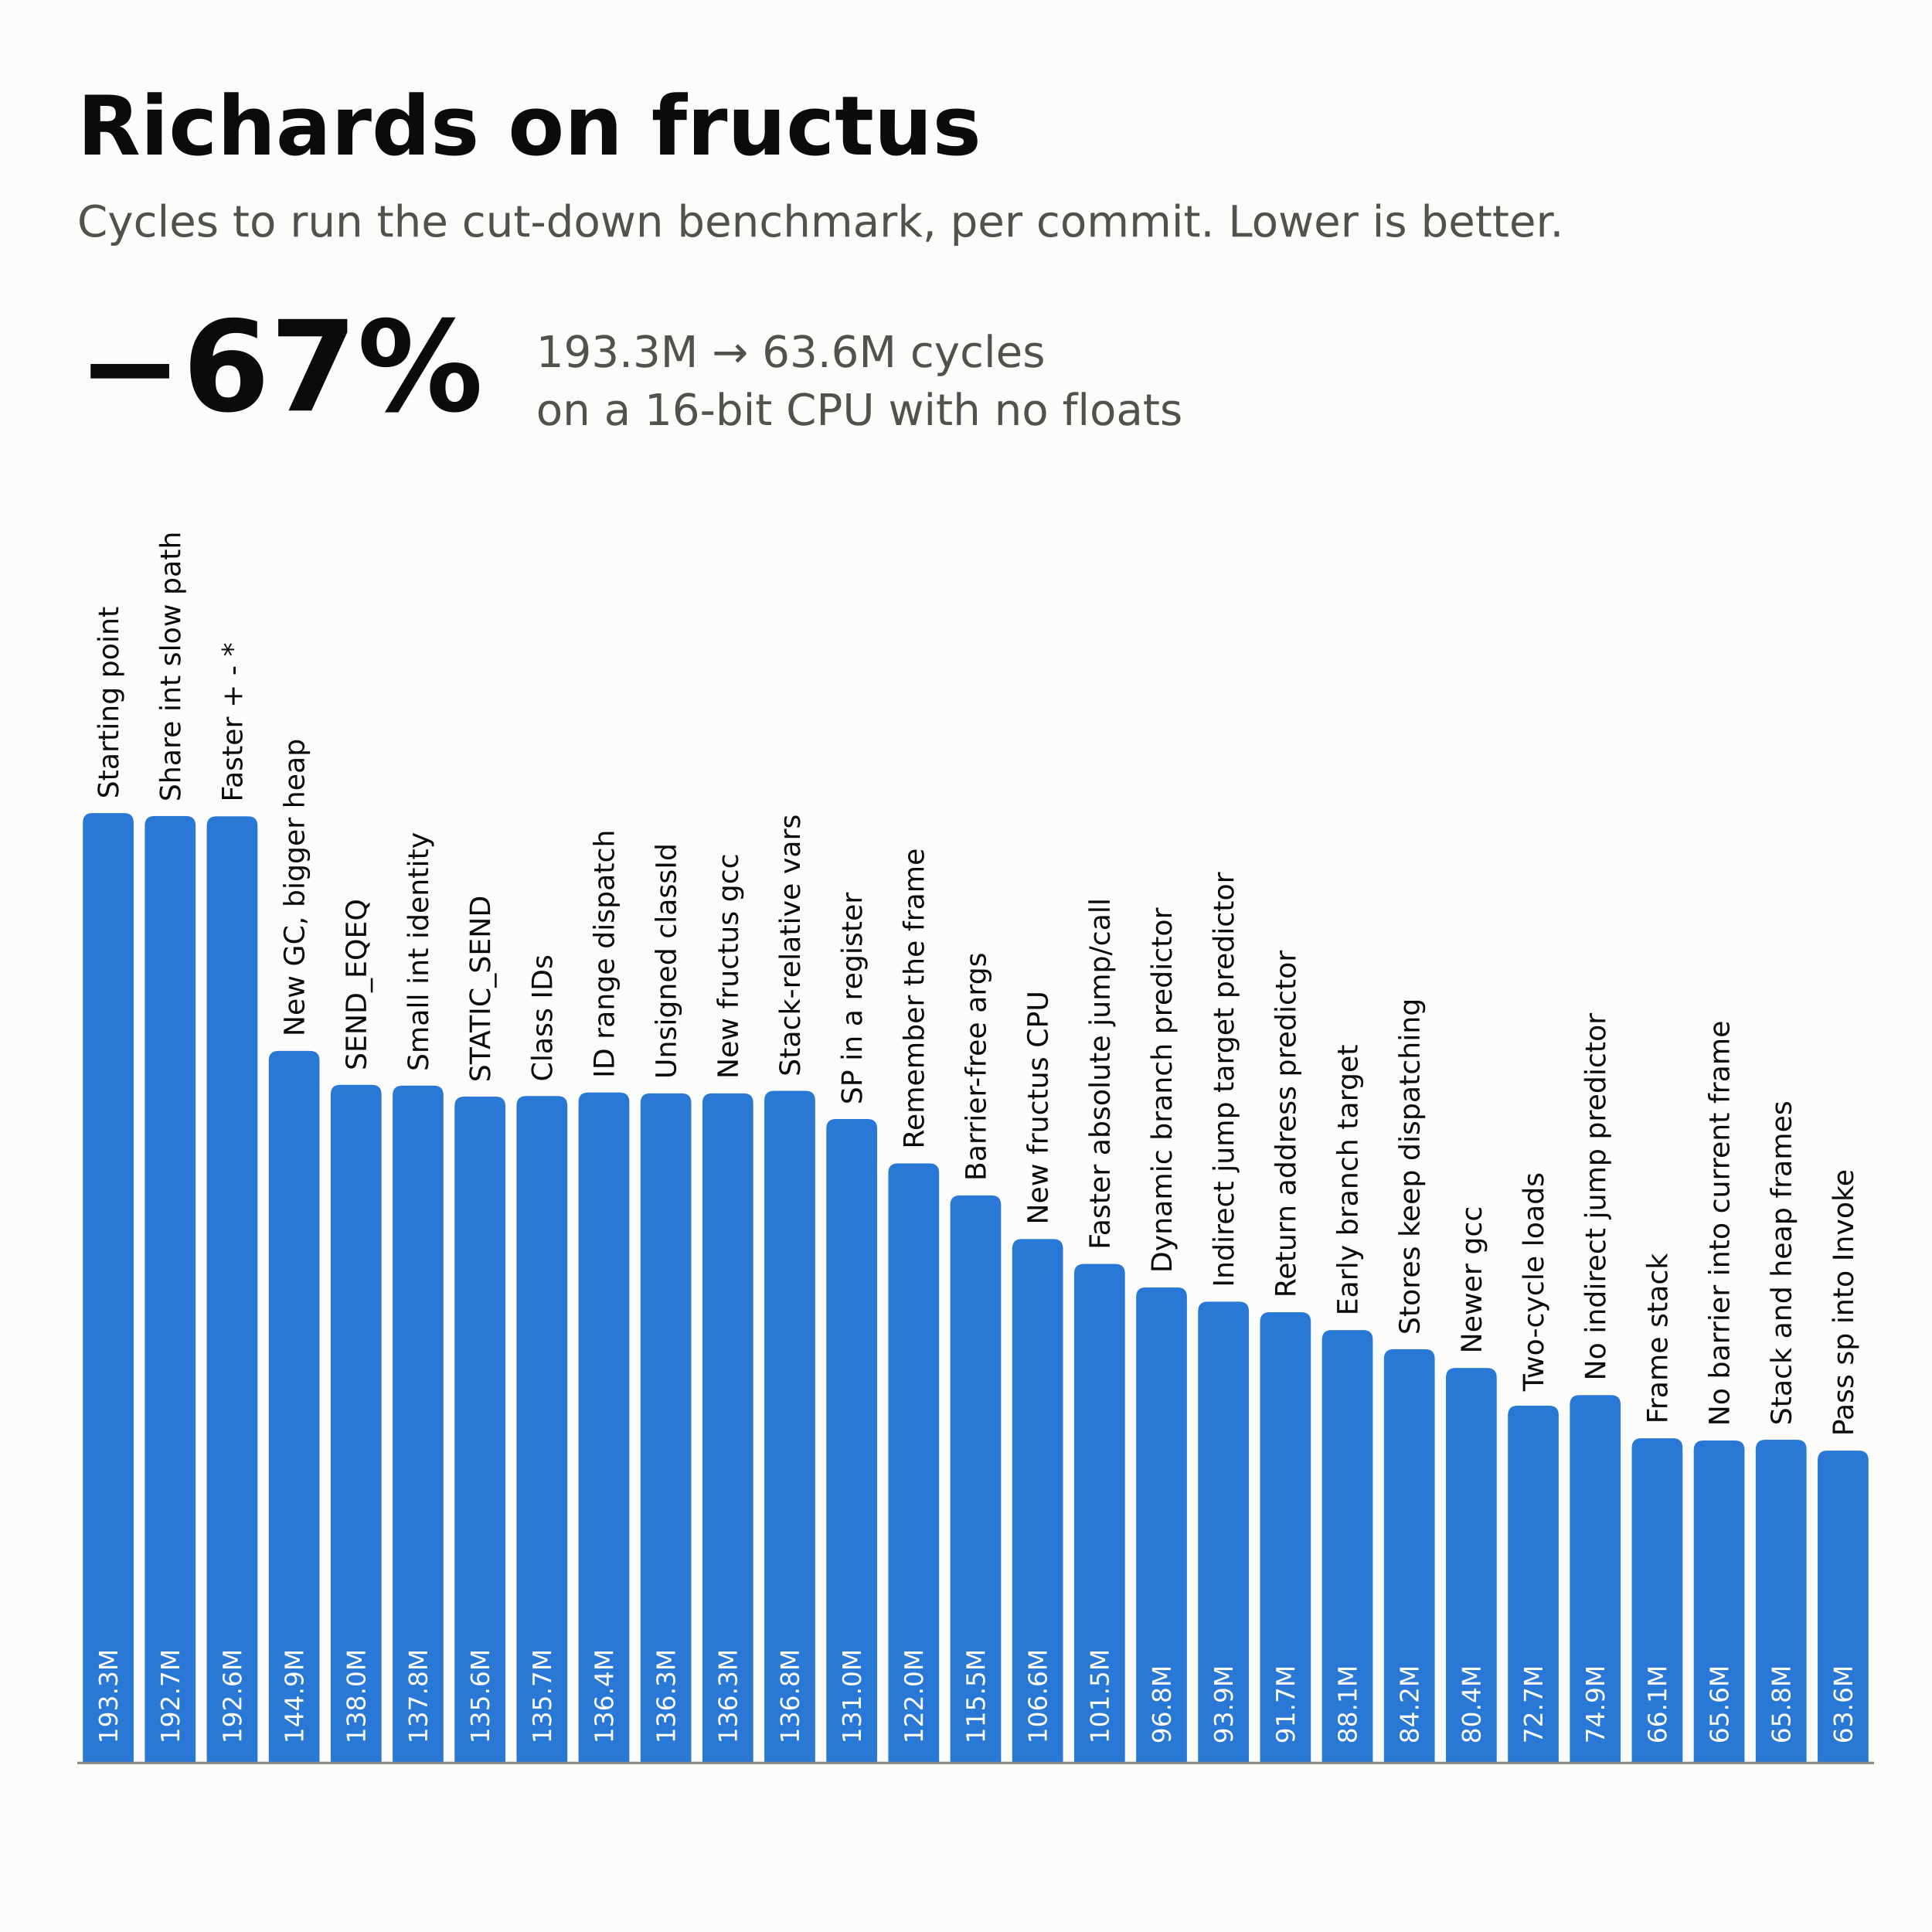
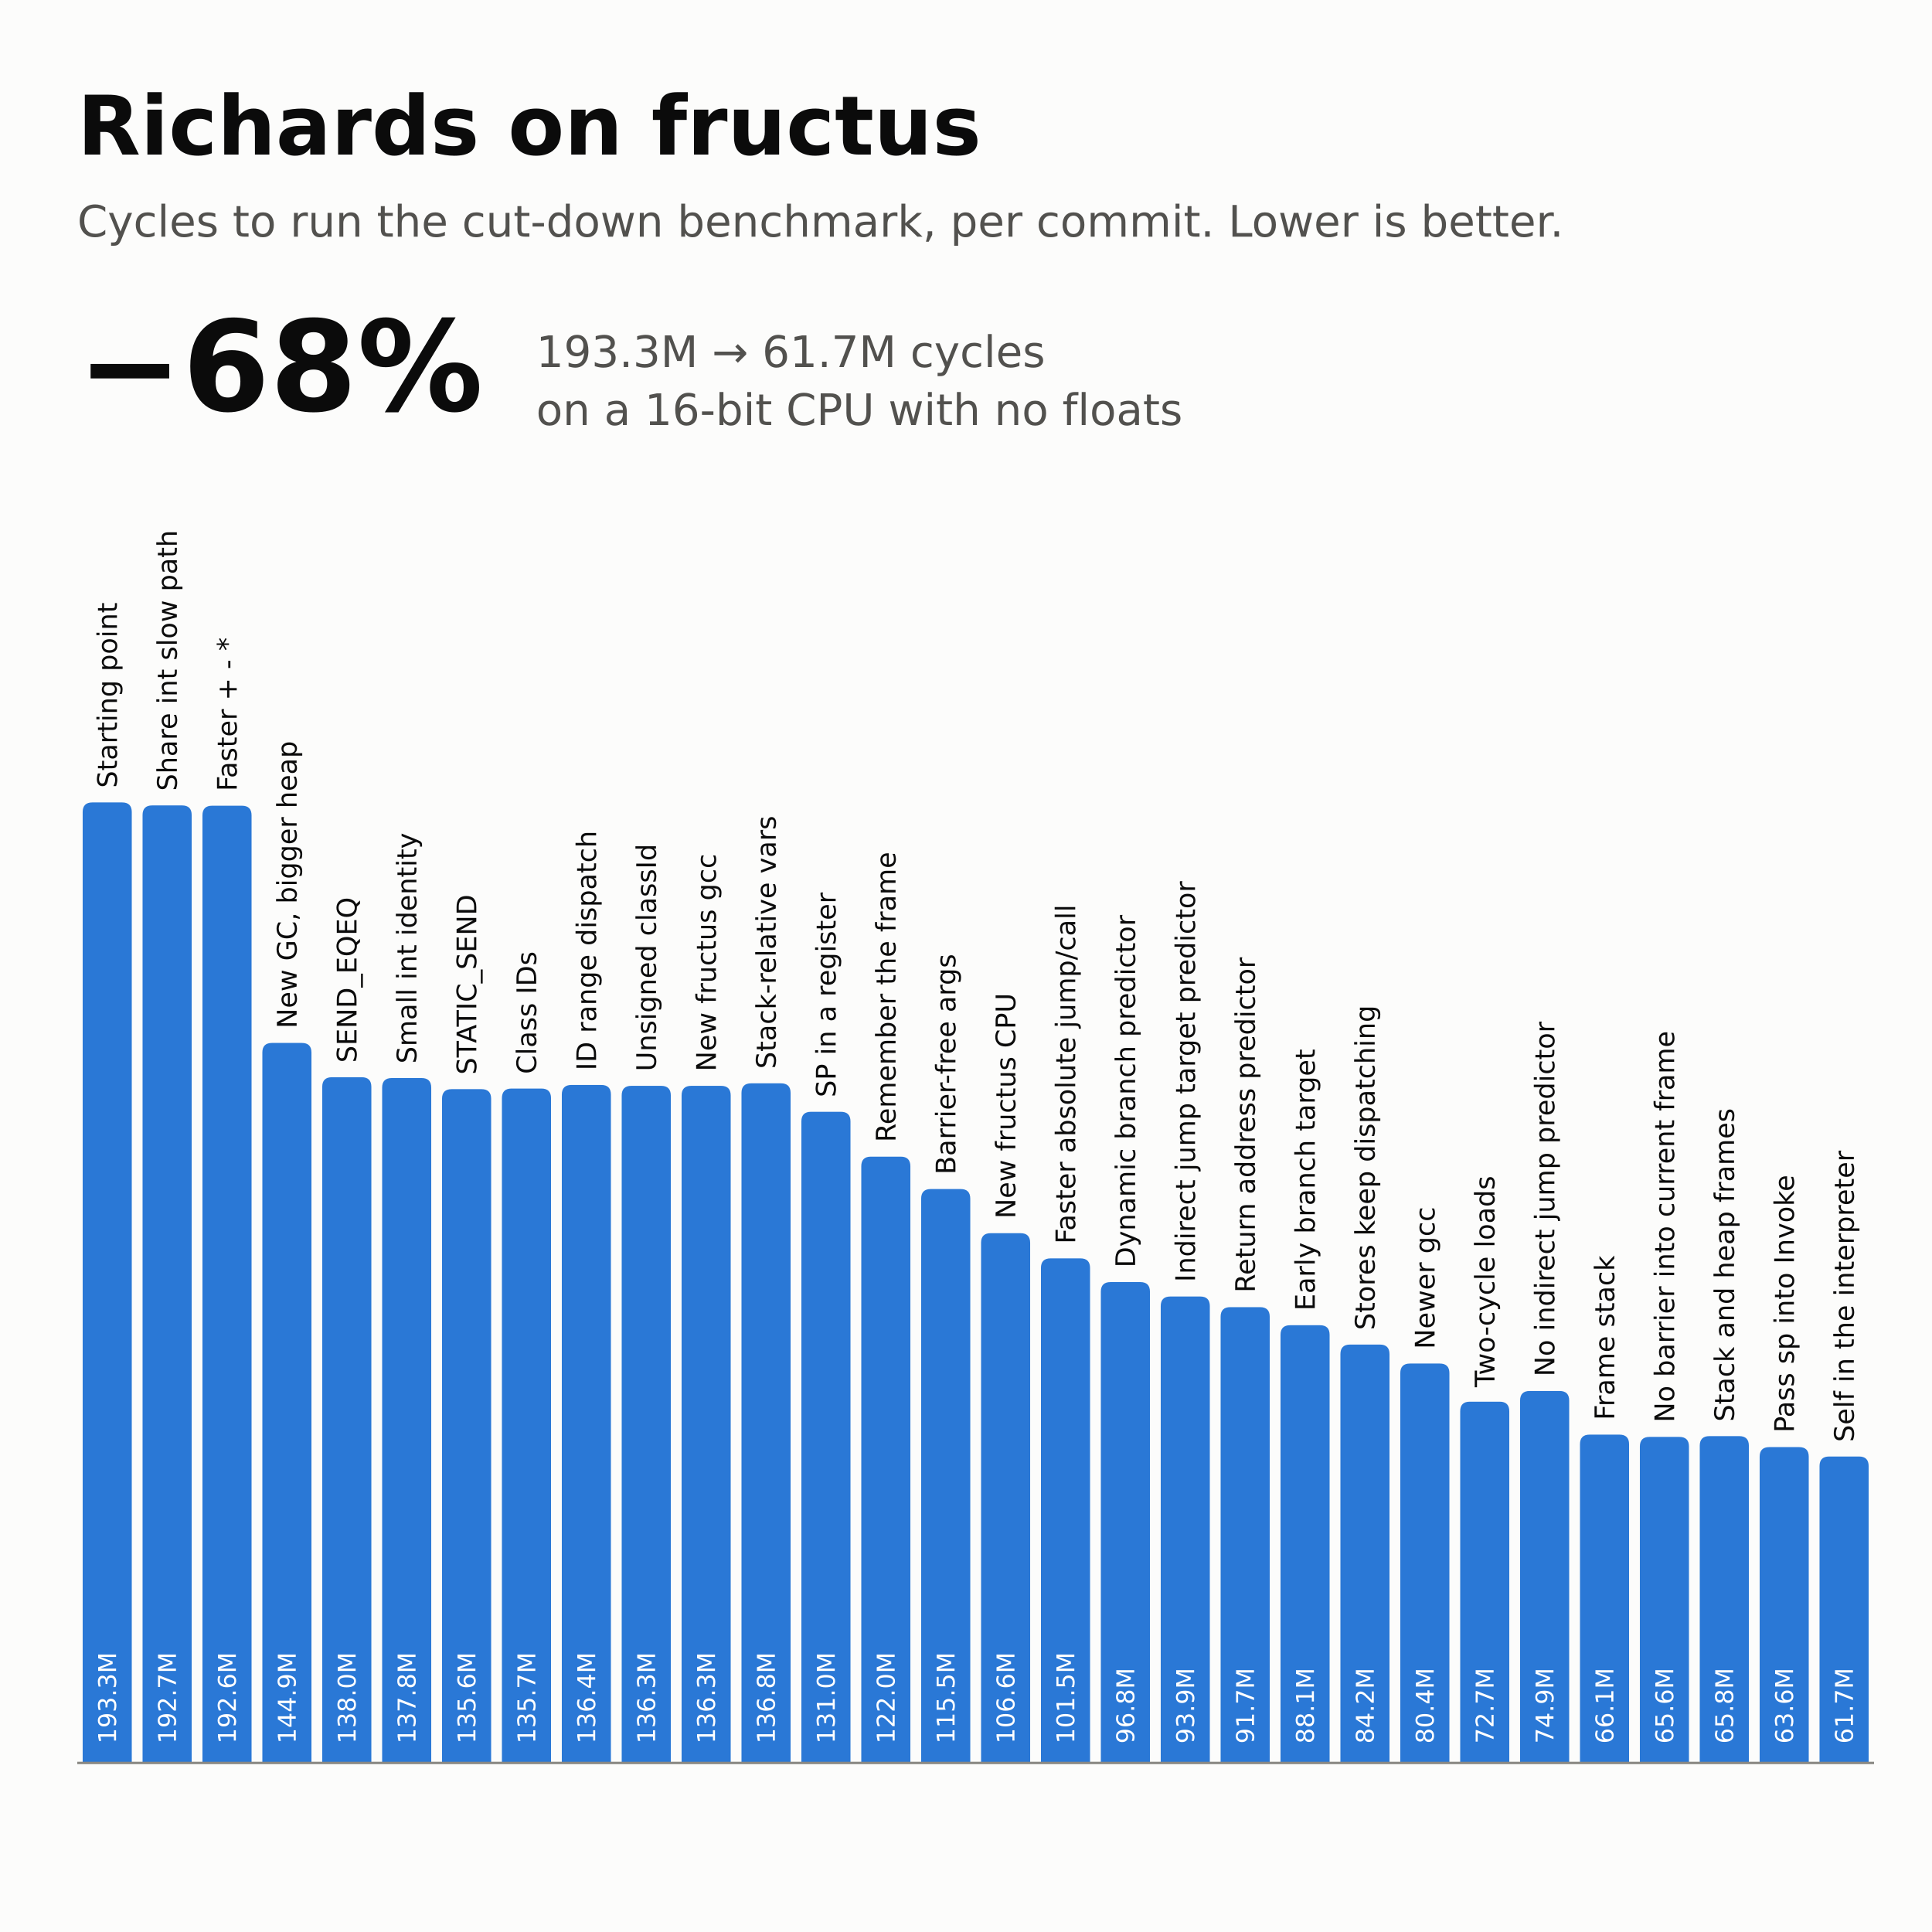
<svg xmlns="http://www.w3.org/2000/svg" width="800" height="800" viewBox="0 0 800 800" font-family="'DejaVu Sans', 'Liberation Sans', sans-serif">
  <rect width="800" height="800" fill="#fcfcfb" />
  <text x="32" y="64" font-size="34" font-weight="bold" fill="#0b0b0b">Richards on fructus</text>
  <text x="32" y="98" font-size="18" fill="#52514e">Cycles to run the cut-down benchmark, per commit. Lower is better.</text>
-   <text x="32" y="170" font-size="52" font-weight="bold" fill="#0b0b0b">−67%</text>
-   <text x="222" y="152" font-size="18" fill="#52514e">193.3M → 63.6M cycles</text>
+   <text x="32" y="170" font-size="52" font-weight="bold" fill="#0b0b0b">−68%</text>
+   <text x="222" y="152" font-size="18" fill="#52514e">193.3M → 61.7M cycles</text>
  <text x="222" y="176" font-size="18" fill="#52514e">on a 16-bit CPU with no floats</text>
-   <path d="M34.309,730 V340.683 Q34.309,336.683 38.309,336.683 H51.346 Q55.346,336.683 55.346,340.683 V730 Z" fill="#2a78d6" />
-   <text transform="translate(48.61429,722) rotate(-90)" font-size="10.519" fill="#ffffff">193.3M</text>
-   <text transform="translate(48.99296,330.6827) rotate(-90)" font-size="11.6" fill="#0b0b0b">Starting point</text>
-   <path d="M59.964,730 V341.904 Q59.964,337.904 63.964,337.904 H77.001 Q81.001,337.904 81.001,341.904 V730 Z" fill="#2a78d6" />
-   <text transform="translate(74.26946,722) rotate(-90)" font-size="10.519" fill="#ffffff">192.7M</text>
-   <text transform="translate(74.64813,331.9035) rotate(-90)" font-size="11.6" fill="#0b0b0b">Share int slow path</text>
-   <path d="M85.619,730 V342.026 Q85.619,338.026 89.619,338.026 H102.657 Q106.657,338.026 106.657,342.026 V730 Z" fill="#2a78d6" />
-   <text transform="translate(99.92463,722) rotate(-90)" font-size="10.519" fill="#ffffff">192.6M</text>
-   <text transform="translate(100.3033,332.0256) rotate(-90)" font-size="11.6" fill="#0b0b0b">Faster + - *</text>
-   <path d="M111.274,730 V439.165 Q111.274,435.165 115.274,435.165 H128.312 Q132.312,435.165 132.312,439.165 V730 Z" fill="#2a78d6" />
-   <text transform="translate(125.5798,722) rotate(-90)" font-size="10.519" fill="#ffffff">144.9M</text>
-   <text transform="translate(125.9585,429.1646) rotate(-90)" font-size="11.6" fill="#0b0b0b">New GC, bigger heap</text>
-   <path d="M136.93,730 V453.204 Q136.93,449.204 140.93,449.204 H153.967 Q157.967,449.204 157.967,453.204 V730 Z" fill="#2a78d6" />
-   <text transform="translate(151.235,722) rotate(-90)" font-size="10.519" fill="#ffffff">138.0M</text>
-   <text transform="translate(151.6136,443.2044) rotate(-90)" font-size="11.6" fill="#0b0b0b">SEND_EQEQ</text>
-   <path d="M162.585,730 V453.541 Q162.585,449.541 166.585,449.541 H179.622 Q183.622,449.541 183.622,453.541 V730 Z" fill="#2a78d6" />
-   <text transform="translate(176.8902,722) rotate(-90)" font-size="10.519" fill="#ffffff">137.8M</text>
-   <text transform="translate(177.2688,443.5413) rotate(-90)" font-size="11.6" fill="#0b0b0b">Small int identity</text>
-   <path d="M188.24,730 V458.088 Q188.24,454.088 192.24,454.088 H205.277 Q209.277,454.088 209.277,458.088 V730 Z" fill="#2a78d6" />
-   <text transform="translate(202.5453,722) rotate(-90)" font-size="10.519" fill="#ffffff">135.6M</text>
-   <text transform="translate(202.924,448.0878) rotate(-90)" font-size="11.6" fill="#0b0b0b">STATIC_SEND</text>
-   <path d="M213.895,730 V457.839 Q213.895,453.839 217.895,453.839 H230.932 Q234.932,453.839 234.932,457.839 V730 Z" fill="#2a78d6" />
-   <text transform="translate(228.2005,722) rotate(-90)" font-size="10.519" fill="#ffffff">135.7M</text>
-   <text transform="translate(228.5792,447.8395) rotate(-90)" font-size="11.6" fill="#0b0b0b">Class IDs</text>
-   <path d="M239.55,730 V456.372 Q239.55,452.372 243.55,452.372 H256.588 Q260.588,452.372 260.588,456.372 V730 Z" fill="#2a78d6" />
-   <text transform="translate(253.8557,722) rotate(-90)" font-size="10.519" fill="#ffffff">136.4M</text>
-   <text transform="translate(254.2343,446.3716) rotate(-90)" font-size="11.6" fill="#0b0b0b">ID range dispatch</text>
-   <path d="M265.206,730 V456.733 Q265.206,452.733 269.206,452.733 H282.243 Q286.243,452.733 286.243,456.733 V730 Z" fill="#2a78d6" />
-   <text transform="translate(279.5108,722) rotate(-90)" font-size="10.519" fill="#ffffff">136.3M</text>
-   <text transform="translate(279.8895,446.7325) rotate(-90)" font-size="11.6" fill="#0b0b0b">Unsigned classId</text>
-   <path d="M290.861,730 V456.733 Q290.861,452.733 294.861,452.733 H307.898 Q311.898,452.733 311.898,456.733 V730 Z" fill="#2a78d6" />
-   <text transform="translate(305.166,722) rotate(-90)" font-size="10.519" fill="#ffffff">136.3M</text>
-   <text transform="translate(305.5447,446.7325) rotate(-90)" font-size="11.6" fill="#0b0b0b">New fructus gcc</text>
-   <path d="M316.516,730 V455.701 Q316.516,451.701 320.516,451.701 H333.553 Q337.553,451.701 337.553,455.701 V730 Z" fill="#2a78d6" />
-   <text transform="translate(330.8212,722) rotate(-90)" font-size="10.519" fill="#ffffff">136.8M</text>
-   <text transform="translate(331.1999,445.7014) rotate(-90)" font-size="11.6" fill="#0b0b0b">Stack-relative vars</text>
-   <path d="M342.171,730 V467.356 Q342.171,463.356 346.171,463.356 H359.208 Q363.208,463.356 363.208,467.356 V730 Z" fill="#2a78d6" />
-   <text transform="translate(356.4764,722) rotate(-90)" font-size="10.519" fill="#ffffff">131.0M</text>
-   <text transform="translate(356.855,457.3559) rotate(-90)" font-size="11.6" fill="#0b0b0b">SP in a register</text>
-   <path d="M367.826,730 V485.729 Q367.826,481.729 371.826,481.729 H384.863 Q388.863,481.729 388.863,485.729 V730 Z" fill="#2a78d6" />
-   <text transform="translate(382.1315,722) rotate(-90)" font-size="10.519" fill="#ffffff">122.0M</text>
-   <text transform="translate(382.5102,475.7289) rotate(-90)" font-size="11.6" fill="#0b0b0b">Remember the frame</text>
-   <path d="M393.481,730 V498.988 Q393.481,494.988 397.481,494.988 H410.519 Q414.519,494.988 414.519,498.988 V730 Z" fill="#2a78d6" />
-   <text transform="translate(407.7867,722) rotate(-90)" font-size="10.519" fill="#ffffff">115.5M</text>
-   <text transform="translate(408.1654,488.9876) rotate(-90)" font-size="11.6" fill="#0b0b0b">Barrier-free args</text>
-   <path d="M419.137,730 V517.066 Q419.137,513.066 423.137,513.066 H436.174 Q440.174,513.066 440.174,517.066 V730 Z" fill="#2a78d6" />
-   <text transform="translate(433.4419,722) rotate(-90)" font-size="10.519" fill="#ffffff">106.6M</text>
-   <text transform="translate(433.8205,507.0656) rotate(-90)" font-size="11.6" fill="#0b0b0b">New fructus CPU</text>
-   <path d="M444.792,730 V527.379 Q444.792,523.379 448.792,523.379 H461.829 Q465.829,523.379 465.829,527.379 V730 Z" fill="#2a78d6" />
-   <text transform="translate(459.097,722) rotate(-90)" font-size="10.519" fill="#ffffff">101.5M</text>
-   <text transform="translate(459.4757,517.3786) rotate(-90)" font-size="11.6" fill="#0b0b0b">Faster absolute jump/call</text>
-   <path d="M470.447,730 V537.093 Q470.447,533.093 474.447,533.093 H487.484 Q491.484,533.093 491.484,537.093 V730 Z" fill="#2a78d6" />
-   <text transform="translate(484.7522,722) rotate(-90)" font-size="10.519" fill="#ffffff">96.8M</text>
-   <text transform="translate(485.1309,527.0931) rotate(-90)" font-size="11.6" fill="#0b0b0b">Dynamic branch predictor</text>
-   <path d="M496.102,730 V542.996 Q496.102,538.996 500.102,538.996 H513.139 Q517.139,538.996 517.139,542.996 V730 Z" fill="#2a78d6" />
-   <text transform="translate(510.4074,722) rotate(-90)" font-size="10.519" fill="#ffffff">93.9M</text>
-   <text transform="translate(510.7861,532.9958) rotate(-90)" font-size="11.6" fill="#0b0b0b">Indirect jump target predictor</text>
-   <path d="M521.757,730 V547.354 Q521.757,543.354 525.757,543.354 H538.794 Q542.794,543.354 542.794,547.354 V730 Z" fill="#2a78d6" />
-   <text transform="translate(536.0626,722) rotate(-90)" font-size="10.519" fill="#ffffff">91.7M</text>
-   <text transform="translate(536.4412,537.3535) rotate(-90)" font-size="11.6" fill="#0b0b0b">Return address predictor</text>
-   <path d="M547.412,730 V554.753 Q547.412,550.753 551.412,550.753 H564.45 Q568.45,550.753 568.45,554.753 V730 Z" fill="#2a78d6" />
-   <text transform="translate(561.7177,722) rotate(-90)" font-size="10.519" fill="#ffffff">88.1M</text>
-   <text transform="translate(562.0964,544.7533) rotate(-90)" font-size="11.6" fill="#0b0b0b">Early branch target</text>
-   <path d="M573.068,730 V562.675 Q573.068,558.675 577.068,558.675 H590.105 Q594.105,558.675 594.105,562.675 V730 Z" fill="#2a78d6" />
-   <text transform="translate(587.3729,722) rotate(-90)" font-size="10.519" fill="#ffffff">84.2M</text>
-   <text transform="translate(587.7516,552.6752) rotate(-90)" font-size="11.6" fill="#0b0b0b">Stores keep dispatching</text>
-   <path d="M598.723,730 V570.45 Q598.723,566.45 602.723,566.45 H615.76 Q619.76,566.45 619.76,570.45 V730 Z" fill="#2a78d6" />
-   <text transform="translate(613.0281,722) rotate(-90)" font-size="10.519" fill="#ffffff">80.4M</text>
-   <text transform="translate(613.4068,560.4501) rotate(-90)" font-size="11.6" fill="#0b0b0b">Newer gcc</text>
-   <path d="M624.378,730 V586.065 Q624.378,582.065 628.378,582.065 H641.415 Q645.415,582.065 645.415,586.065 V730 Z" fill="#2a78d6" />
-   <text transform="translate(638.6833,722) rotate(-90)" font-size="10.519" fill="#ffffff">72.7M</text>
-   <text transform="translate(639.0619,576.0645) rotate(-90)" font-size="11.6" fill="#0b0b0b">Two-cycle loads</text>
-   <path d="M650.033,730 V581.679 Q650.033,577.679 654.033,577.679 H667.07 Q671.07,577.679 671.07,581.679 V730 Z" fill="#2a78d6" />
-   <text transform="translate(664.3384,722) rotate(-90)" font-size="10.519" fill="#ffffff">74.9M</text>
-   <text transform="translate(664.7171,571.6785) rotate(-90)" font-size="11.6" fill="#0b0b0b">No indirect jump predictor</text>
-   <path d="M675.688,730 V599.555 Q675.688,595.555 679.688,595.555 H692.726 Q696.726,595.555 696.726,599.555 V730 Z" fill="#2a78d6" />
-   <text transform="translate(689.9936,722) rotate(-90)" font-size="10.519" fill="#ffffff">66.1M</text>
-   <text transform="translate(690.3723,589.5553) rotate(-90)" font-size="11.6" fill="#0b0b0b">Frame stack</text>
-   <path d="M701.343,730 V600.49 Q701.343,596.49 705.343,596.49 H718.381 Q722.381,596.49 722.381,600.49 V730 Z" fill="#2a78d6" />
-   <text transform="translate(715.6488,722) rotate(-90)" font-size="10.519" fill="#ffffff">65.6M</text>
-   <text transform="translate(716.0274,590.4897) rotate(-90)" font-size="11.6" fill="#0b0b0b">No barrier into current frame</text>
-   <path d="M726.999,730 V600.165 Q726.999,596.165 730.999,596.165 H744.036 Q748.036,596.165 748.036,600.165 V730 Z" fill="#2a78d6" />
-   <text transform="translate(741.3039,722) rotate(-90)" font-size="10.519" fill="#ffffff">65.8M</text>
-   <text transform="translate(741.6826,590.1653) rotate(-90)" font-size="11.6" fill="#0b0b0b">Stack and heap frames</text>
-   <path d="M752.654,730 V604.666 Q752.654,600.666 756.654,600.666 H769.691 Q773.691,600.666 773.691,604.666 V730 Z" fill="#2a78d6" />
-   <text transform="translate(766.9591,722) rotate(-90)" font-size="10.519" fill="#ffffff">63.6M</text>
-   <text transform="translate(767.3378,594.6659) rotate(-90)" font-size="11.6" fill="#0b0b0b">Pass sp into Invoke</text>
+   <path d="M34.232,730 V336.272 Q34.232,332.272 38.232,332.272 H50.568 Q54.568,332.272 54.568,336.272 V730 Z" fill="#2a78d6" />
+   <text transform="translate(48.06048,722) rotate(-90)" font-size="10.168" fill="#ffffff">193.3M</text>
+   <text transform="translate(48.42653,326.2722) rotate(-90)" font-size="11.2" fill="#0b0b0b">Starting point</text>
+   <path d="M59.032,730 V337.507 Q59.032,333.507 63.032,333.507 H75.368 Q79.368,333.507 79.368,337.507 V730 Z" fill="#2a78d6" />
+   <text transform="translate(72.86048,722) rotate(-90)" font-size="10.168" fill="#ffffff">192.7M</text>
+   <text transform="translate(73.22653,327.5067) rotate(-90)" font-size="11.2" fill="#0b0b0b">Share int slow path</text>
+   <path d="M83.832,730 V337.63 Q83.832,333.63 87.832,333.63 H100.168 Q104.168,333.63 104.168,337.63 V730 Z" fill="#2a78d6" />
+   <text transform="translate(97.66048,722) rotate(-90)" font-size="10.168" fill="#ffffff">192.6M</text>
+   <text transform="translate(98.02653,327.6302) rotate(-90)" font-size="11.2" fill="#0b0b0b">Faster + - *</text>
+   <path d="M108.632,730 V435.858 Q108.632,431.858 112.632,431.858 H124.968 Q128.968,431.858 128.968,435.858 V730 Z" fill="#2a78d6" />
+   <text transform="translate(122.4605,722) rotate(-90)" font-size="10.168" fill="#ffffff">144.9M</text>
+   <text transform="translate(122.8265,425.8585) rotate(-90)" font-size="11.2" fill="#0b0b0b">New GC, bigger heap</text>
+   <path d="M133.432,730 V450.056 Q133.432,446.056 137.432,446.056 H149.768 Q153.768,446.056 153.768,450.056 V730 Z" fill="#2a78d6" />
+   <text transform="translate(147.2605,722) rotate(-90)" font-size="10.168" fill="#ffffff">138.0M</text>
+   <text transform="translate(147.6265,440.0557) rotate(-90)" font-size="11.2" fill="#0b0b0b">SEND_EQEQ</text>
+   <path d="M158.232,730 V450.396 Q158.232,446.396 162.232,446.396 H174.568 Q178.568,446.396 178.568,450.396 V730 Z" fill="#2a78d6" />
+   <text transform="translate(172.0605,722) rotate(-90)" font-size="10.168" fill="#ffffff">137.8M</text>
+   <text transform="translate(172.4265,440.3964) rotate(-90)" font-size="11.2" fill="#0b0b0b">Small int identity</text>
+   <path d="M183.032,730 V454.994 Q183.032,450.994 187.032,450.994 H199.368 Q203.368,450.994 203.368,454.994 V730 Z" fill="#2a78d6" />
+   <text transform="translate(196.8605,722) rotate(-90)" font-size="10.168" fill="#ffffff">135.6M</text>
+   <text transform="translate(197.2265,444.9938) rotate(-90)" font-size="11.2" fill="#0b0b0b">STATIC_SEND</text>
+   <path d="M207.832,730 V454.743 Q207.832,450.743 211.832,450.743 H224.168 Q228.168,450.743 228.168,454.743 V730 Z" fill="#2a78d6" />
+   <text transform="translate(221.6605,722) rotate(-90)" font-size="10.168" fill="#ffffff">135.7M</text>
+   <text transform="translate(222.0265,444.7427) rotate(-90)" font-size="11.2" fill="#0b0b0b">Class IDs</text>
+   <path d="M232.632,730 V453.258 Q232.632,449.258 236.632,449.258 H248.968 Q252.968,449.258 252.968,453.258 V730 Z" fill="#2a78d6" />
+   <text transform="translate(246.4605,722) rotate(-90)" font-size="10.168" fill="#ffffff">136.4M</text>
+   <text transform="translate(246.8265,443.2584) rotate(-90)" font-size="11.2" fill="#0b0b0b">ID range dispatch</text>
+   <path d="M257.432,730 V453.623 Q257.432,449.623 261.432,449.623 H273.768 Q277.768,449.623 277.768,453.623 V730 Z" fill="#2a78d6" />
+   <text transform="translate(271.2605,722) rotate(-90)" font-size="10.168" fill="#ffffff">136.3M</text>
+   <text transform="translate(271.6265,443.6234) rotate(-90)" font-size="11.2" fill="#0b0b0b">Unsigned classId</text>
+   <path d="M282.232,730 V453.623 Q282.232,449.623 286.232,449.623 H298.568 Q302.568,449.623 302.568,453.623 V730 Z" fill="#2a78d6" />
+   <text transform="translate(296.0605,722) rotate(-90)" font-size="10.168" fill="#ffffff">136.3M</text>
+   <text transform="translate(296.4265,443.6234) rotate(-90)" font-size="11.2" fill="#0b0b0b">New fructus gcc</text>
+   <path d="M307.032,730 V452.581 Q307.032,448.581 311.032,448.581 H323.368 Q327.368,448.581 327.368,452.581 V730 Z" fill="#2a78d6" />
+   <text transform="translate(320.8605,722) rotate(-90)" font-size="10.168" fill="#ffffff">136.8M</text>
+   <text transform="translate(321.2265,442.5807) rotate(-90)" font-size="11.2" fill="#0b0b0b">Stack-relative vars</text>
+   <path d="M331.832,730 V464.366 Q331.832,460.366 335.832,460.366 H348.168 Q352.168,460.366 352.168,464.366 V730 Z" fill="#2a78d6" />
+   <text transform="translate(345.6605,722) rotate(-90)" font-size="10.168" fill="#ffffff">131.0M</text>
+   <text transform="translate(346.0265,454.3658) rotate(-90)" font-size="11.2" fill="#0b0b0b">SP in a register</text>
+   <path d="M356.632,730 V482.945 Q356.632,478.945 360.632,478.945 H372.968 Q376.968,478.945 376.968,482.945 V730 Z" fill="#2a78d6" />
+   <text transform="translate(370.4605,722) rotate(-90)" font-size="10.168" fill="#ffffff">122.0M</text>
+   <text transform="translate(370.8265,472.9449) rotate(-90)" font-size="11.2" fill="#0b0b0b">Remember the frame</text>
+   <path d="M381.432,730 V496.352 Q381.432,492.352 385.432,492.352 H397.768 Q401.768,492.352 401.768,496.352 V730 Z" fill="#2a78d6" />
+   <text transform="translate(395.2605,722) rotate(-90)" font-size="10.168" fill="#ffffff">115.5M</text>
+   <text transform="translate(395.6265,486.3523) rotate(-90)" font-size="11.2" fill="#0b0b0b">Barrier-free args</text>
+   <path d="M406.232,730 V514.633 Q406.232,510.633 410.232,510.633 H422.568 Q426.568,510.633 426.568,514.633 V730 Z" fill="#2a78d6" />
+   <text transform="translate(420.0605,722) rotate(-90)" font-size="10.168" fill="#ffffff">106.6M</text>
+   <text transform="translate(420.4265,504.633) rotate(-90)" font-size="11.2" fill="#0b0b0b">New fructus CPU</text>
+   <path d="M431.032,730 V525.062 Q431.032,521.062 435.032,521.062 H447.368 Q451.368,521.062 451.368,525.062 V730 Z" fill="#2a78d6" />
+   <text transform="translate(444.8605,722) rotate(-90)" font-size="10.168" fill="#ffffff">101.5M</text>
+   <text transform="translate(445.2265,515.0617) rotate(-90)" font-size="11.2" fill="#0b0b0b">Faster absolute jump/call</text>
+   <path d="M455.832,730 V534.885 Q455.832,530.885 459.832,530.885 H472.168 Q476.168,530.885 476.168,534.885 V730 Z" fill="#2a78d6" />
+   <text transform="translate(469.6605,722) rotate(-90)" font-size="10.168" fill="#ffffff">96.8M</text>
+   <text transform="translate(470.0265,524.885) rotate(-90)" font-size="11.2" fill="#0b0b0b">Dynamic branch predictor</text>
+   <path d="M480.632,730 V540.854 Q480.632,536.854 484.632,536.854 H496.968 Q500.968,536.854 500.968,540.854 V730 Z" fill="#2a78d6" />
+   <text transform="translate(494.4605,722) rotate(-90)" font-size="10.168" fill="#ffffff">93.9M</text>
+   <text transform="translate(494.8265,530.854) rotate(-90)" font-size="11.2" fill="#0b0b0b">Indirect jump target predictor</text>
+   <path d="M505.432,730 V545.261 Q505.432,541.261 509.432,541.261 H521.768 Q525.768,541.261 525.768,545.261 V730 Z" fill="#2a78d6" />
+   <text transform="translate(519.2605,722) rotate(-90)" font-size="10.168" fill="#ffffff">91.7M</text>
+   <text transform="translate(519.6265,535.2606) rotate(-90)" font-size="11.2" fill="#0b0b0b">Return address predictor</text>
+   <path d="M530.232,730 V552.743 Q530.232,548.743 534.232,548.743 H546.568 Q550.568,548.743 550.568,552.743 V730 Z" fill="#2a78d6" />
+   <text transform="translate(544.0605,722) rotate(-90)" font-size="10.168" fill="#ffffff">88.1M</text>
+   <text transform="translate(544.4265,542.7433) rotate(-90)" font-size="11.2" fill="#0b0b0b">Early branch target</text>
+   <path d="M555.032,730 V560.754 Q555.032,556.754 559.032,556.754 H571.368 Q575.368,556.754 575.368,560.754 V730 Z" fill="#2a78d6" />
+   <text transform="translate(568.8605,722) rotate(-90)" font-size="10.168" fill="#ffffff">84.2M</text>
+   <text transform="translate(569.2265,550.754) rotate(-90)" font-size="11.2" fill="#0b0b0b">Stores keep dispatching</text>
+   <path d="M579.832,730 V568.616 Q579.832,564.616 583.832,564.616 H596.168 Q600.168,564.616 600.168,568.616 V730 Z" fill="#2a78d6" />
+   <text transform="translate(593.6605,722) rotate(-90)" font-size="10.168" fill="#ffffff">80.4M</text>
+   <text transform="translate(594.0265,558.6162) rotate(-90)" font-size="11.2" fill="#0b0b0b">Newer gcc</text>
+   <path d="M604.632,730 V584.406 Q604.632,580.406 608.632,580.406 H620.968 Q624.968,580.406 624.968,584.406 V730 Z" fill="#2a78d6" />
+   <text transform="translate(618.4605,722) rotate(-90)" font-size="10.168" fill="#ffffff">72.7M</text>
+   <text transform="translate(618.8265,574.4057) rotate(-90)" font-size="11.2" fill="#0b0b0b">Two-cycle loads</text>
+   <path d="M629.432,730 V579.97 Q629.432,575.97 633.432,575.97 H645.768 Q649.768,575.97 649.768,579.97 V730 Z" fill="#2a78d6" />
+   <text transform="translate(643.2605,722) rotate(-90)" font-size="10.168" fill="#ffffff">74.9M</text>
+   <text transform="translate(643.6265,569.9705) rotate(-90)" font-size="11.2" fill="#0b0b0b">No indirect jump predictor</text>
+   <path d="M654.232,730 V598.048 Q654.232,594.048 658.232,594.048 H670.568 Q674.568,594.048 674.568,598.048 V730 Z" fill="#2a78d6" />
+   <text transform="translate(668.0605,722) rotate(-90)" font-size="10.168" fill="#ffffff">66.1M</text>
+   <text transform="translate(668.4265,588.0477) rotate(-90)" font-size="11.2" fill="#0b0b0b">Frame stack</text>
+   <path d="M679.032,730 V598.993 Q679.032,594.993 683.032,594.993 H695.368 Q699.368,594.993 699.368,598.993 V730 Z" fill="#2a78d6" />
+   <text transform="translate(692.8605,722) rotate(-90)" font-size="10.168" fill="#ffffff">65.6M</text>
+   <text transform="translate(693.2265,588.9926) rotate(-90)" font-size="11.2" fill="#0b0b0b">No barrier into current frame</text>
+   <path d="M703.832,730 V598.665 Q703.832,594.665 707.832,594.665 H720.168 Q724.168,594.665 724.168,598.665 V730 Z" fill="#2a78d6" />
+   <text transform="translate(717.6605,722) rotate(-90)" font-size="10.168" fill="#ffffff">65.8M</text>
+   <text transform="translate(718.0265,588.6645) rotate(-90)" font-size="11.2" fill="#0b0b0b">Stack and heap frames</text>
+   <path d="M728.632,730 V603.216 Q728.632,599.216 732.632,599.216 H744.968 Q748.968,599.216 748.968,603.216 V730 Z" fill="#2a78d6" />
+   <text transform="translate(742.4605,722) rotate(-90)" font-size="10.168" fill="#ffffff">63.6M</text>
+   <text transform="translate(742.8265,593.2156) rotate(-90)" font-size="11.2" fill="#0b0b0b">Pass sp into Invoke</text>
+   <path d="M753.432,730 V607.106 Q753.432,603.106 757.432,603.106 H769.768 Q773.768,603.106 773.768,607.106 V730 Z" fill="#2a78d6" />
+   <text transform="translate(767.2605,722) rotate(-90)" font-size="10.168" fill="#ffffff">61.7M</text>
+   <text transform="translate(767.6265,597.1057) rotate(-90)" font-size="11.2" fill="#0b0b0b">Self in the interpreter</text>
  <line x1="32" x2="776" y1="730" y2="730" stroke="#8a8984" stroke-width="1" />
</svg>
